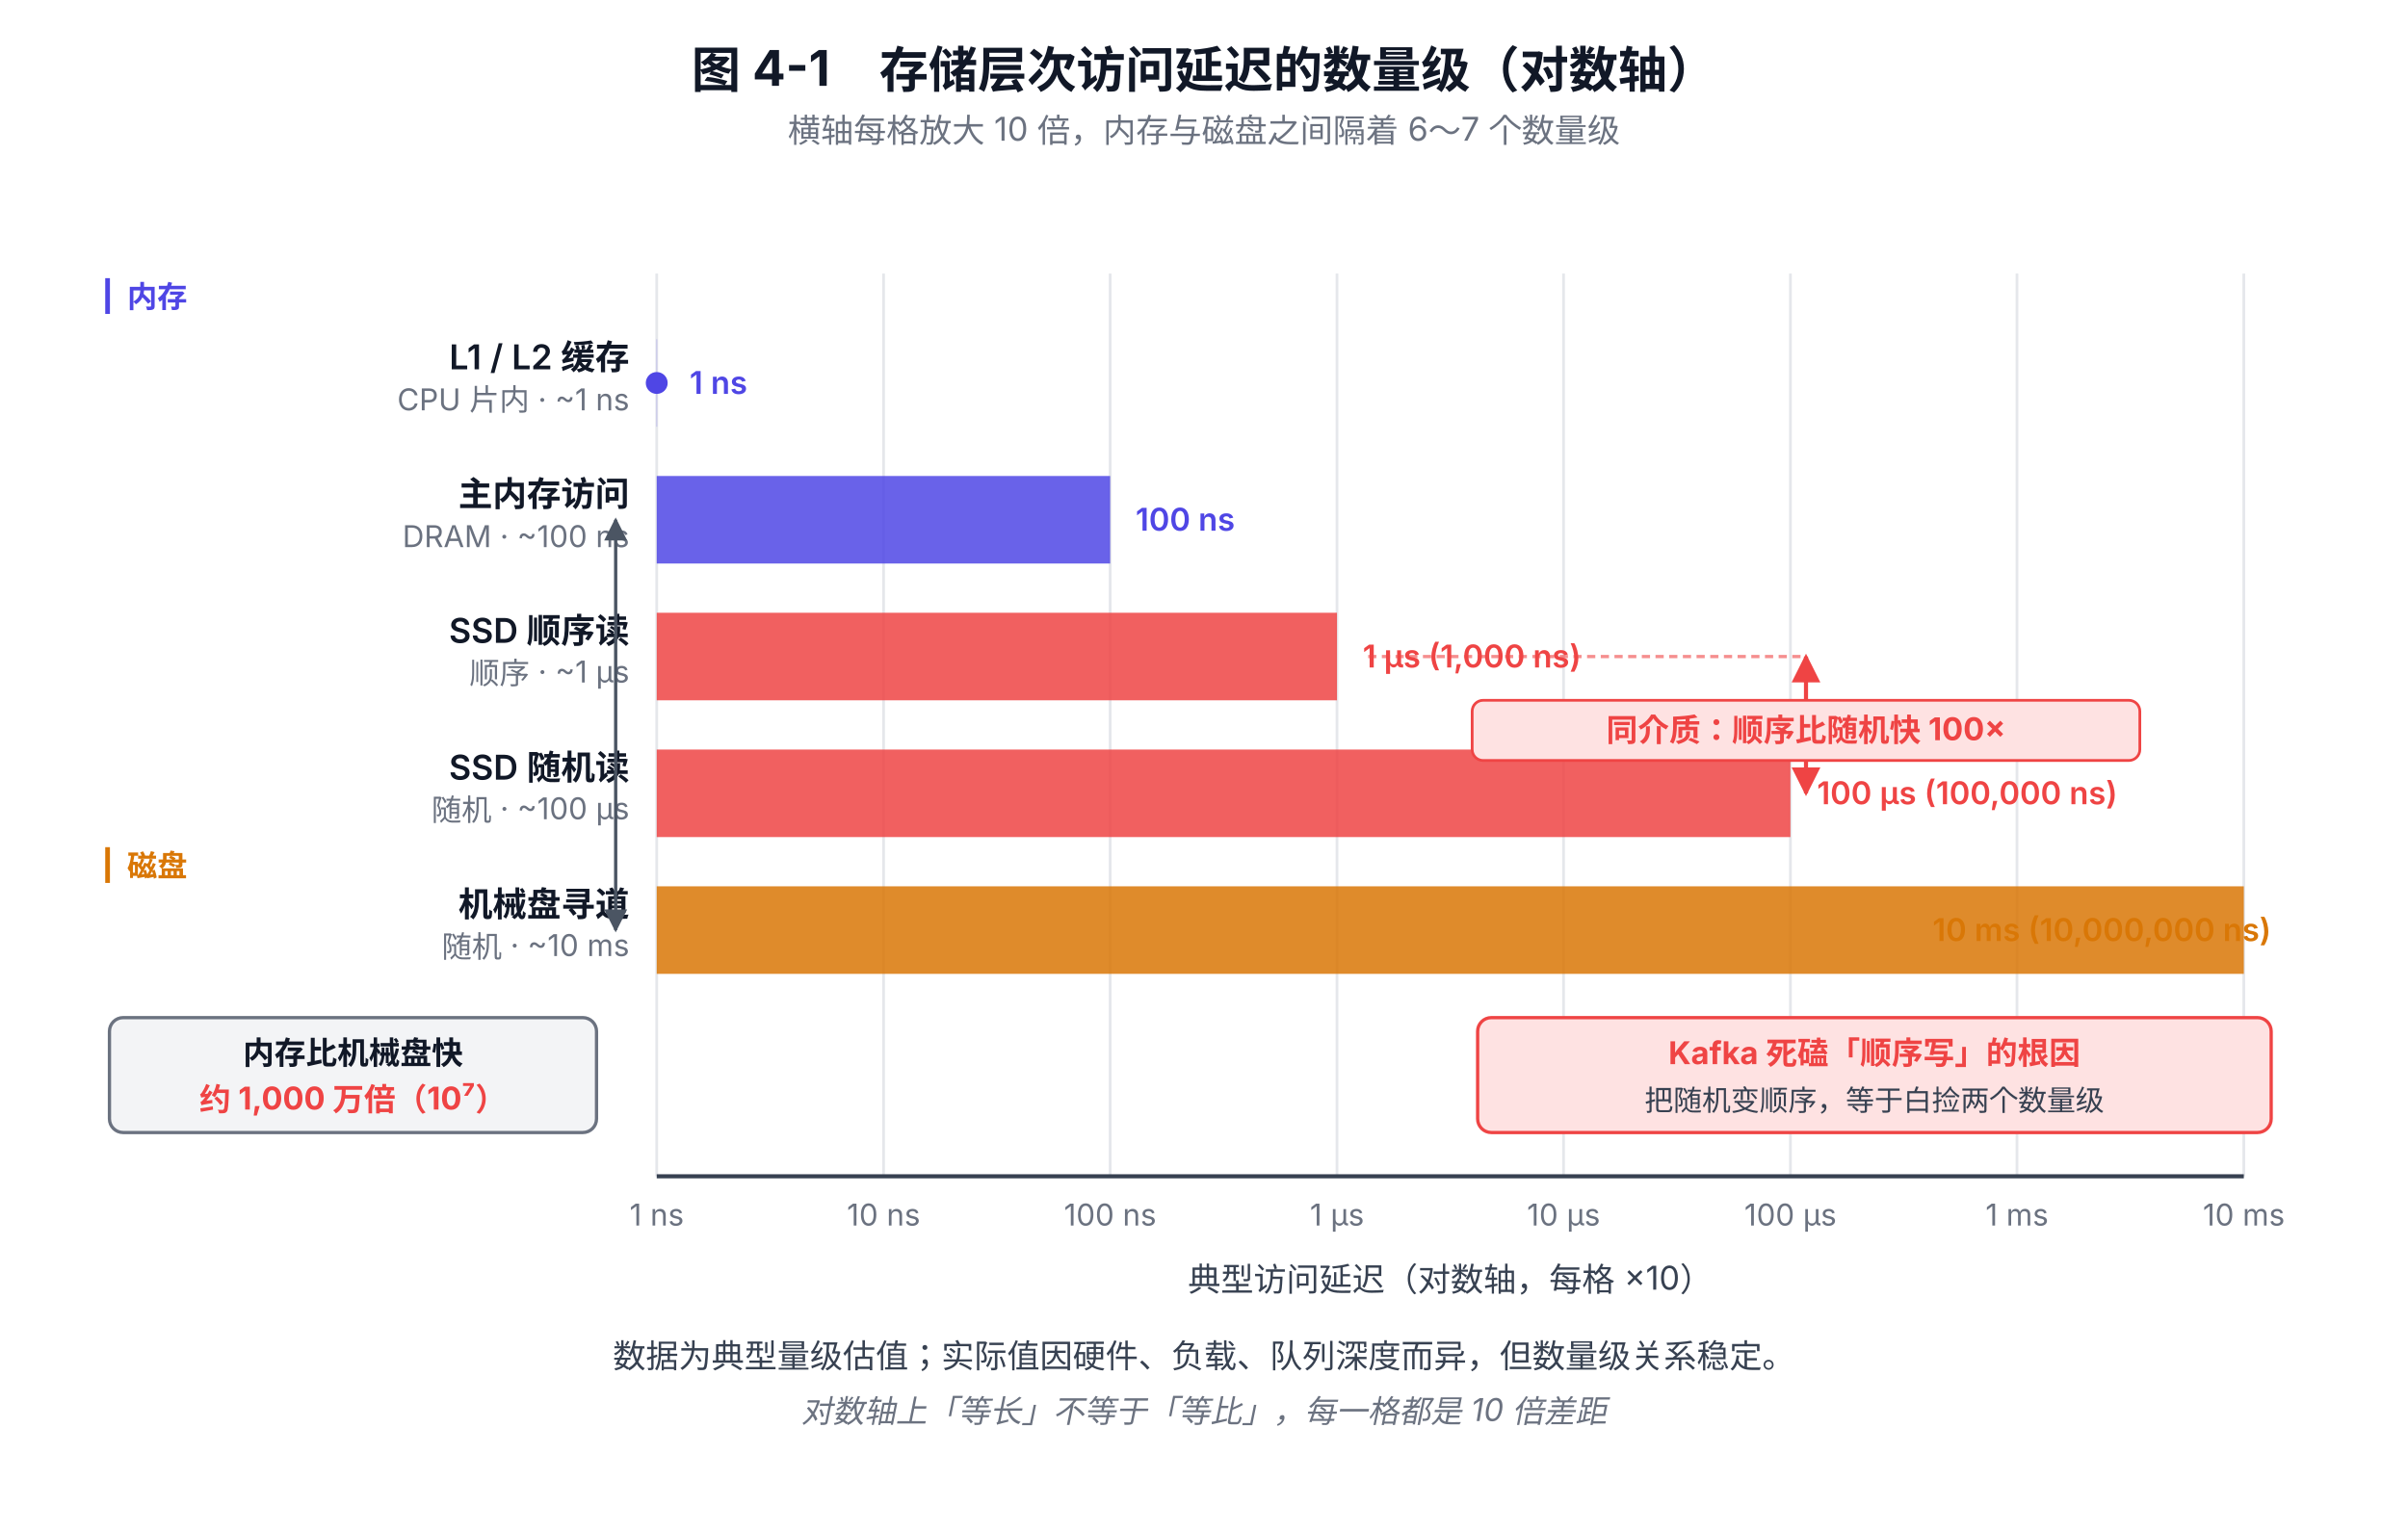
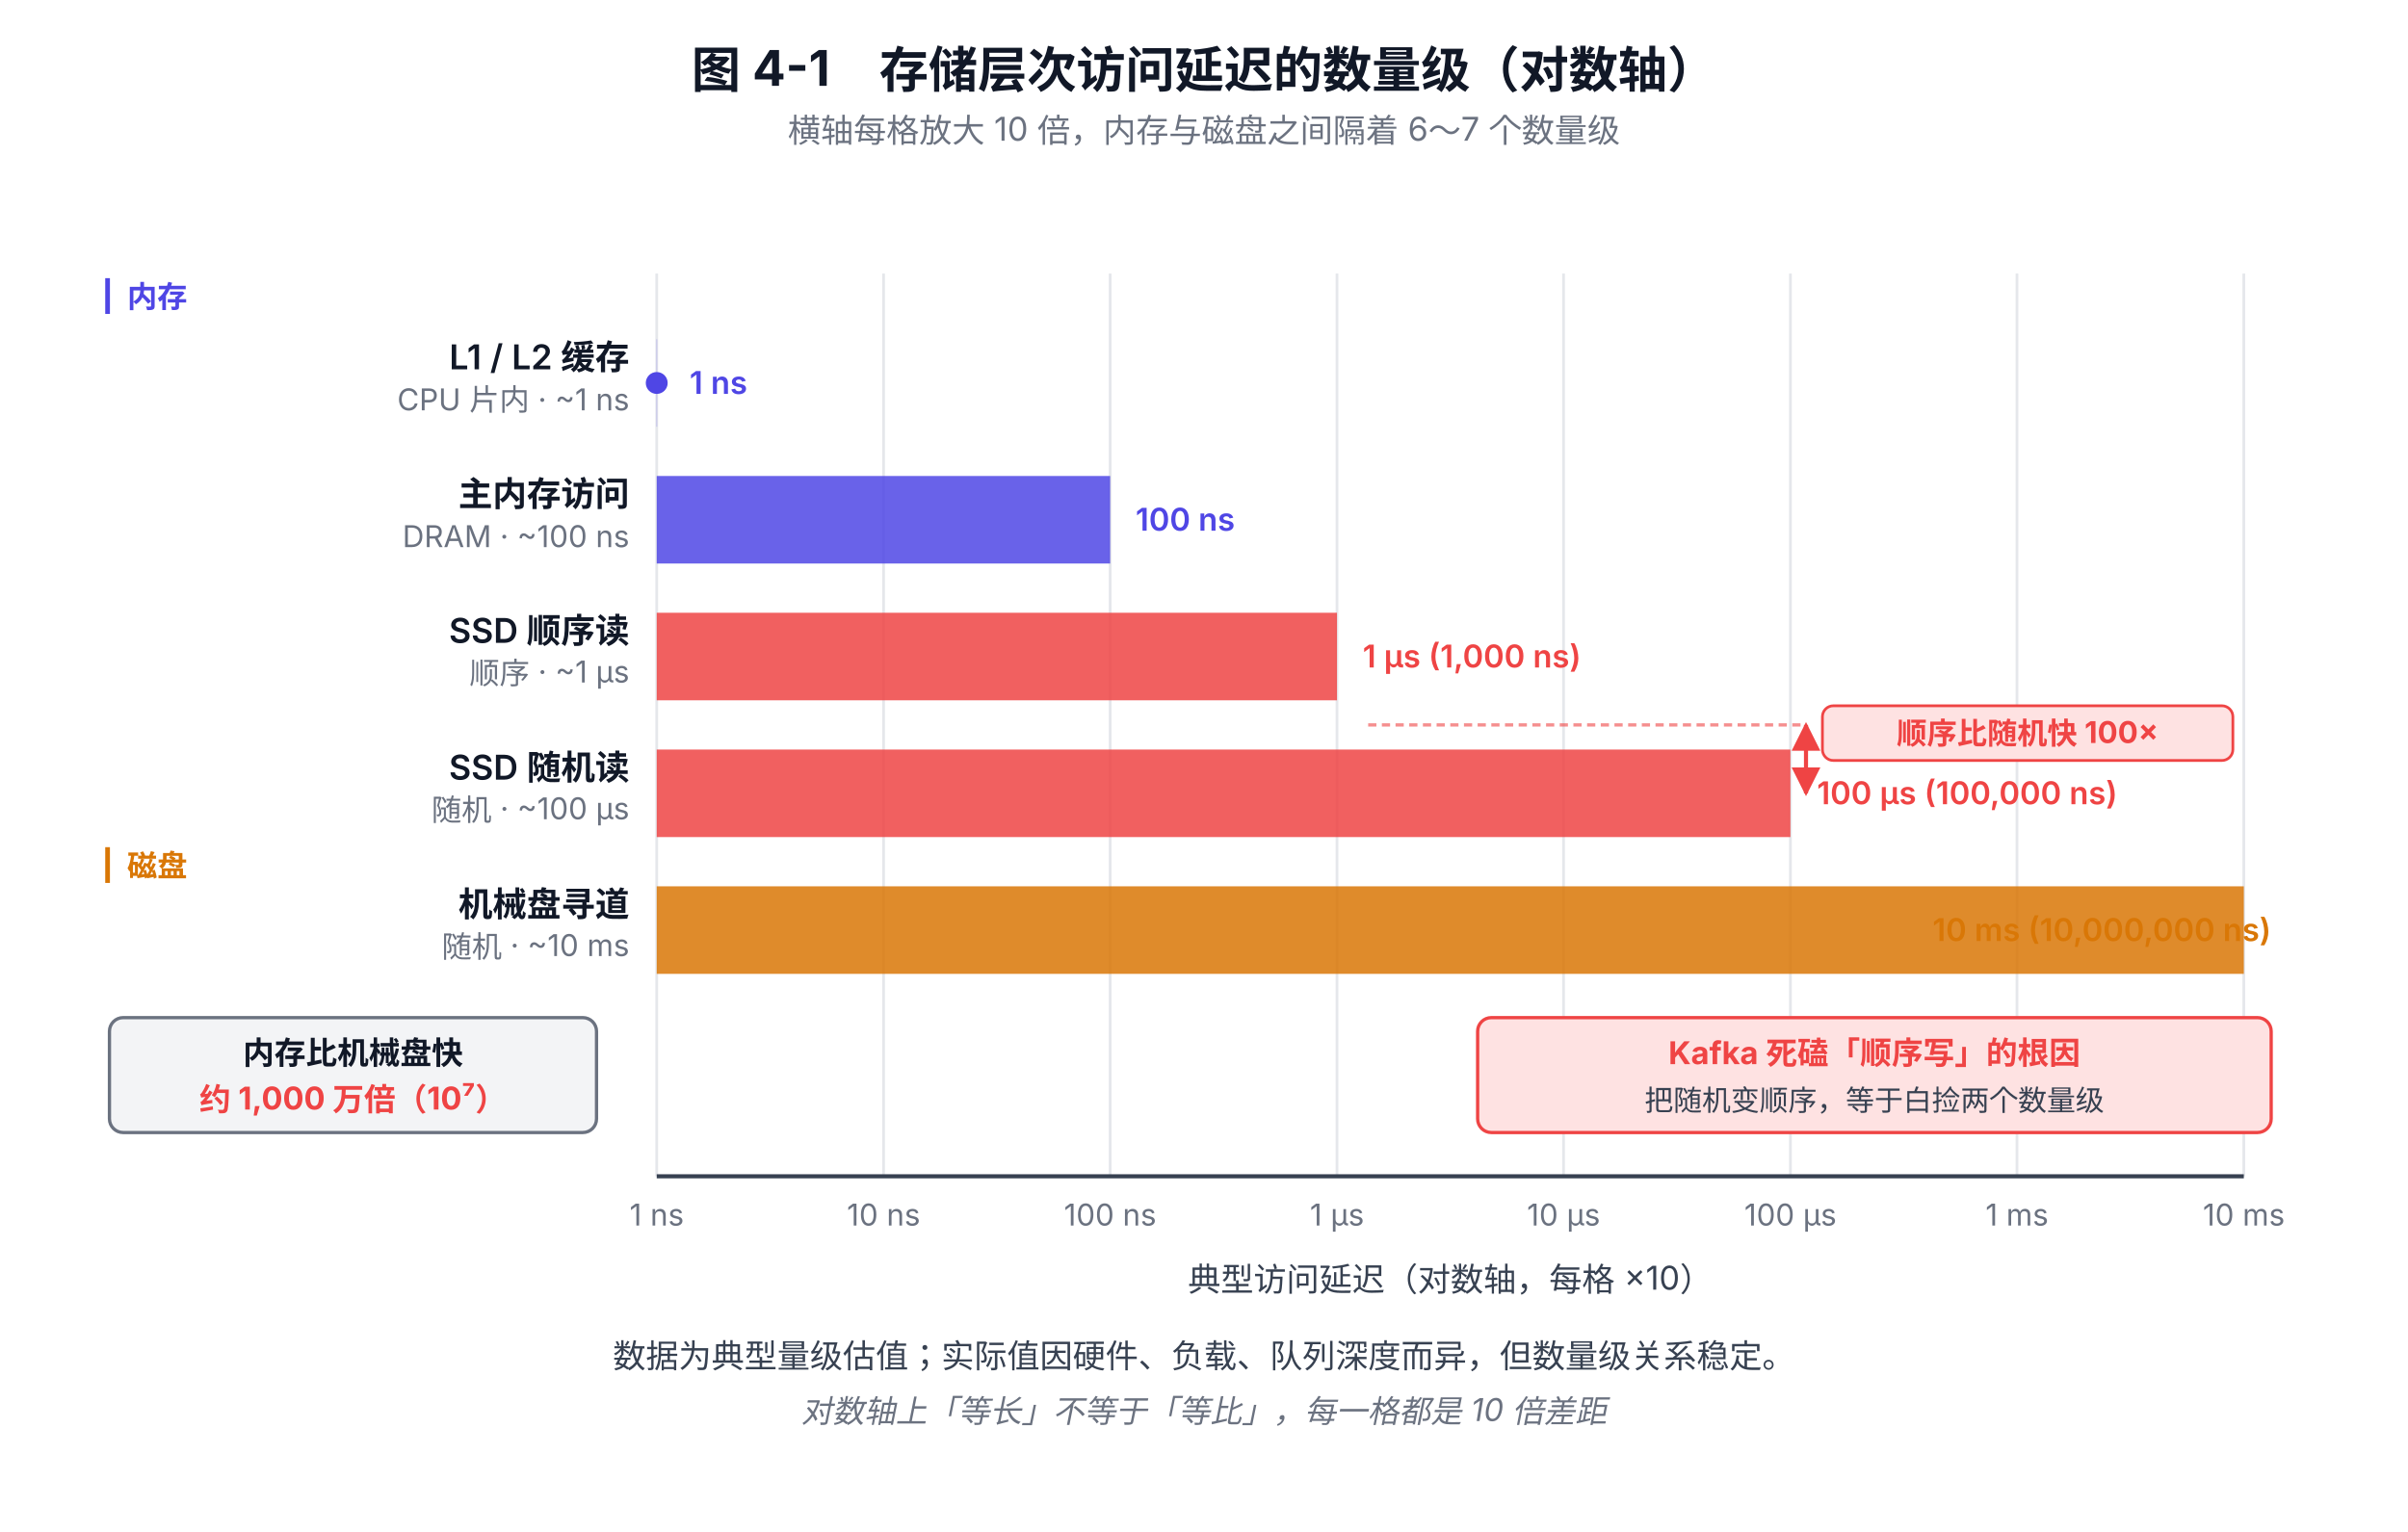
<svg xmlns="http://www.w3.org/2000/svg" viewBox="0 0 880 560" font-family="system-ui, -apple-system, 'PingFang SC', 'Microsoft YaHei', sans-serif">
  <defs>
-     <marker id="arrow-3-6" viewBox="0 0 10 10" refX="9" refY="5" markerWidth="7" markerHeight="7" orient="auto-start-reverse">
-       <path d="M0,0 L10,5 L0,10 z" fill="#4B5563" />
-     </marker>
    <marker id="arrow-red-3-6" viewBox="0 0 10 10" refX="9" refY="5" markerWidth="7" markerHeight="7" orient="auto-start-reverse">
      <path d="M0,0 L10,5 L0,10 z" fill="#EF4444" />
    </marker>
  </defs>
  <text x="440" y="32" text-anchor="middle" font-size="18" font-weight="700" fill="#111827">图 4-1　存储层次访问延迟的数量级（对数轴）</text>
  <text x="440" y="52" text-anchor="middle" font-size="12" fill="#6B7280">横轴每格放大 10 倍，内存与磁盘之间隔着 6～7 个数量级</text>
  <g stroke="#E5E7EB" stroke-width="1">
    <line x1="240" y1="100" x2="240" y2="430" />
    <line x1="322.9" y1="100" x2="322.9" y2="430" />
    <line x1="405.7" y1="100" x2="405.7" y2="430" />
    <line x1="488.6" y1="100" x2="488.6" y2="430" />
    <line x1="571.4" y1="100" x2="571.4" y2="430" />
    <line x1="654.3" y1="100" x2="654.3" y2="430" />
    <line x1="737.1" y1="100" x2="737.1" y2="430" />
    <line x1="820" y1="100" x2="820" y2="430" />
  </g>
  <line x1="240" y1="430" x2="820" y2="430" stroke="#374151" stroke-width="1.5" />
  <g font-size="11" fill="#6B7280" text-anchor="middle">
    <text x="240" y="448">1 ns</text>
    <text x="322.9" y="448">10 ns</text>
    <text x="405.7" y="448">100 ns</text>
    <text x="488.6" y="448">1 μs</text>
    <text x="571.4" y="448">10 μs</text>
    <text x="654.3" y="448">100 μs</text>
    <text x="737.1" y="448">1 ms</text>
    <text x="820" y="448">10 ms</text>
  </g>
  <text x="530" y="472" text-anchor="middle" font-size="12" fill="#374151">典型访问延迟（对数轴，每格 ×10）</text>
  <text x="230" y="135" text-anchor="end" font-size="12.5" font-weight="600" fill="#111827">L1 / L2 缓存</text>
  <text x="230" y="150" text-anchor="end" font-size="11" fill="#6B7280">CPU 片内 · ~1 ns</text>
  <rect x="240" y="124" width="0.1" height="32" fill="#4F46E5" opacity="0.85" />
  <circle cx="240" cy="140" r="4" fill="#4F46E5" />
  <text x="252" y="144" font-size="11.5" font-weight="600" fill="#4F46E5">1 ns</text>
  <text x="230" y="185" text-anchor="end" font-size="12.5" font-weight="600" fill="#111827">主内存访问</text>
  <text x="230" y="200" text-anchor="end" font-size="11" fill="#6B7280">DRAM · ~100 ns</text>
  <rect x="240" y="174" width="165.7" height="32" fill="#4F46E5" opacity="0.85" />
  <text x="415" y="194" font-size="11.5" font-weight="600" fill="#4F46E5">100 ns</text>
  <text x="230" y="235" text-anchor="end" font-size="12.5" font-weight="600" fill="#111827">SSD 顺序读</text>
  <text x="230" y="250" text-anchor="end" font-size="11" fill="#6B7280">顺序 · ~1 μs</text>
  <rect x="240" y="224" width="248.6" height="32" fill="#EF4444" opacity="0.85" />
  <text x="498" y="244" font-size="11.5" font-weight="600" fill="#EF4444">1 μs (1,000 ns)</text>
  <text x="230" y="285" text-anchor="end" font-size="12.5" font-weight="600" fill="#111827">SSD 随机读</text>
  <text x="230" y="300" text-anchor="end" font-size="11" fill="#6B7280">随机 · ~100 μs</text>
  <rect x="240" y="274" width="414.3" height="32" fill="#EF4444" opacity="0.85" />
  <text x="664" y="294" font-size="11.5" font-weight="600" fill="#EF4444">100 μs (100,000 ns)</text>
  <text x="230" y="335" text-anchor="end" font-size="12.5" font-weight="600" fill="#111827">机械盘寻道</text>
  <text x="230" y="350" text-anchor="end" font-size="11" fill="#6B7280">随机 · ~10 ms</text>
  <rect x="240" y="324" width="580" height="32" fill="#D97706" opacity="0.85" />
  <text x="830" y="344" font-size="11.5" font-weight="600" fill="#D97706" text-anchor="end">10 ms (10,000,000 ns)</text>
-   <line x1="500" y1="240" x2="660" y2="240" stroke="#EF4444" stroke-width="1.2" stroke-dasharray="3 2" opacity="0.6" />
-   <line x1="660" y1="240" x2="660" y2="290" stroke="#EF4444" stroke-width="1.5" marker-end="url(#arrow-red-3-6)" marker-start="url(#arrow-red-3-6)" />
-   <rect x="538" y="256" width="244" height="22" rx="4" fill="#FEE2E2" stroke="#EF4444" stroke-width="1" />
-   <text x="660" y="271" text-anchor="middle" font-size="11.5" font-weight="700" fill="#EF4444">同介质：顺序比随机快 100×</text>
+   <line x1="500" y1="265" x2="660" y2="265" stroke="#EF4444" stroke-width="1.2" stroke-dasharray="3 2" opacity="0.6" />
+   <line x1="660" y1="265" x2="660" y2="290" stroke="#EF4444" stroke-width="1.5" marker-end="url(#arrow-red-3-6)" marker-start="url(#arrow-red-3-6)" />
+   <rect x="666" y="258" width="150" height="20" rx="4" fill="#FEE2E2" stroke="#EF4444" stroke-width="1" />
+   <text x="741" y="272" text-anchor="middle" font-size="11" font-weight="700" fill="#EF4444">顺序比随机快 100×</text>
  <rect x="540" y="372" width="290" height="42" rx="5" fill="#FEE2E2" stroke="#EF4444" stroke-width="1.2" />
  <text x="685" y="389" text-anchor="middle" font-size="11.5" font-weight="700" fill="#EF4444">Kafka 死磕「顺序写」的根因</text>
  <text x="685" y="406" text-anchor="middle" font-size="10.5" fill="#374151">把随机变顺序，等于白捡两个数量级</text>
-   <line x1="225" y1="190" x2="225" y2="340" stroke="#4B5563" stroke-width="1.2" marker-end="url(#arrow-3-6)" marker-start="url(#arrow-3-6)" />
  <rect x="40" y="372" width="178" height="42" rx="5" fill="#F3F4F6" stroke="#6B7280" stroke-width="1.2" />
  <text x="129" y="389" text-anchor="middle" font-size="11.5" font-weight="700" fill="#111827">内存比机械盘快</text>
  <text x="129" y="406" text-anchor="middle" font-size="11.5" font-weight="700" fill="#EF4444">约 1,000 万倍（10⁷）</text>
  <text x="36" y="112" font-size="11" font-weight="700" fill="#4F46E5">┃ 内存</text>
  <text x="36" y="320" font-size="11" font-weight="700" fill="#D97706">┃ 磁盘</text>
  <text x="440" y="500" text-anchor="middle" font-size="12" fill="#374151">数据为典型量级估值；实际值因硬件、负载、队列深度而异，但数量级关系稳定。</text>
  <text x="440" y="520" text-anchor="middle" font-size="11.5" font-style="italic" fill="#6B7280">对数轴上「等长」不等于「等比」，每一格都是 10 倍差距</text>
</svg>
